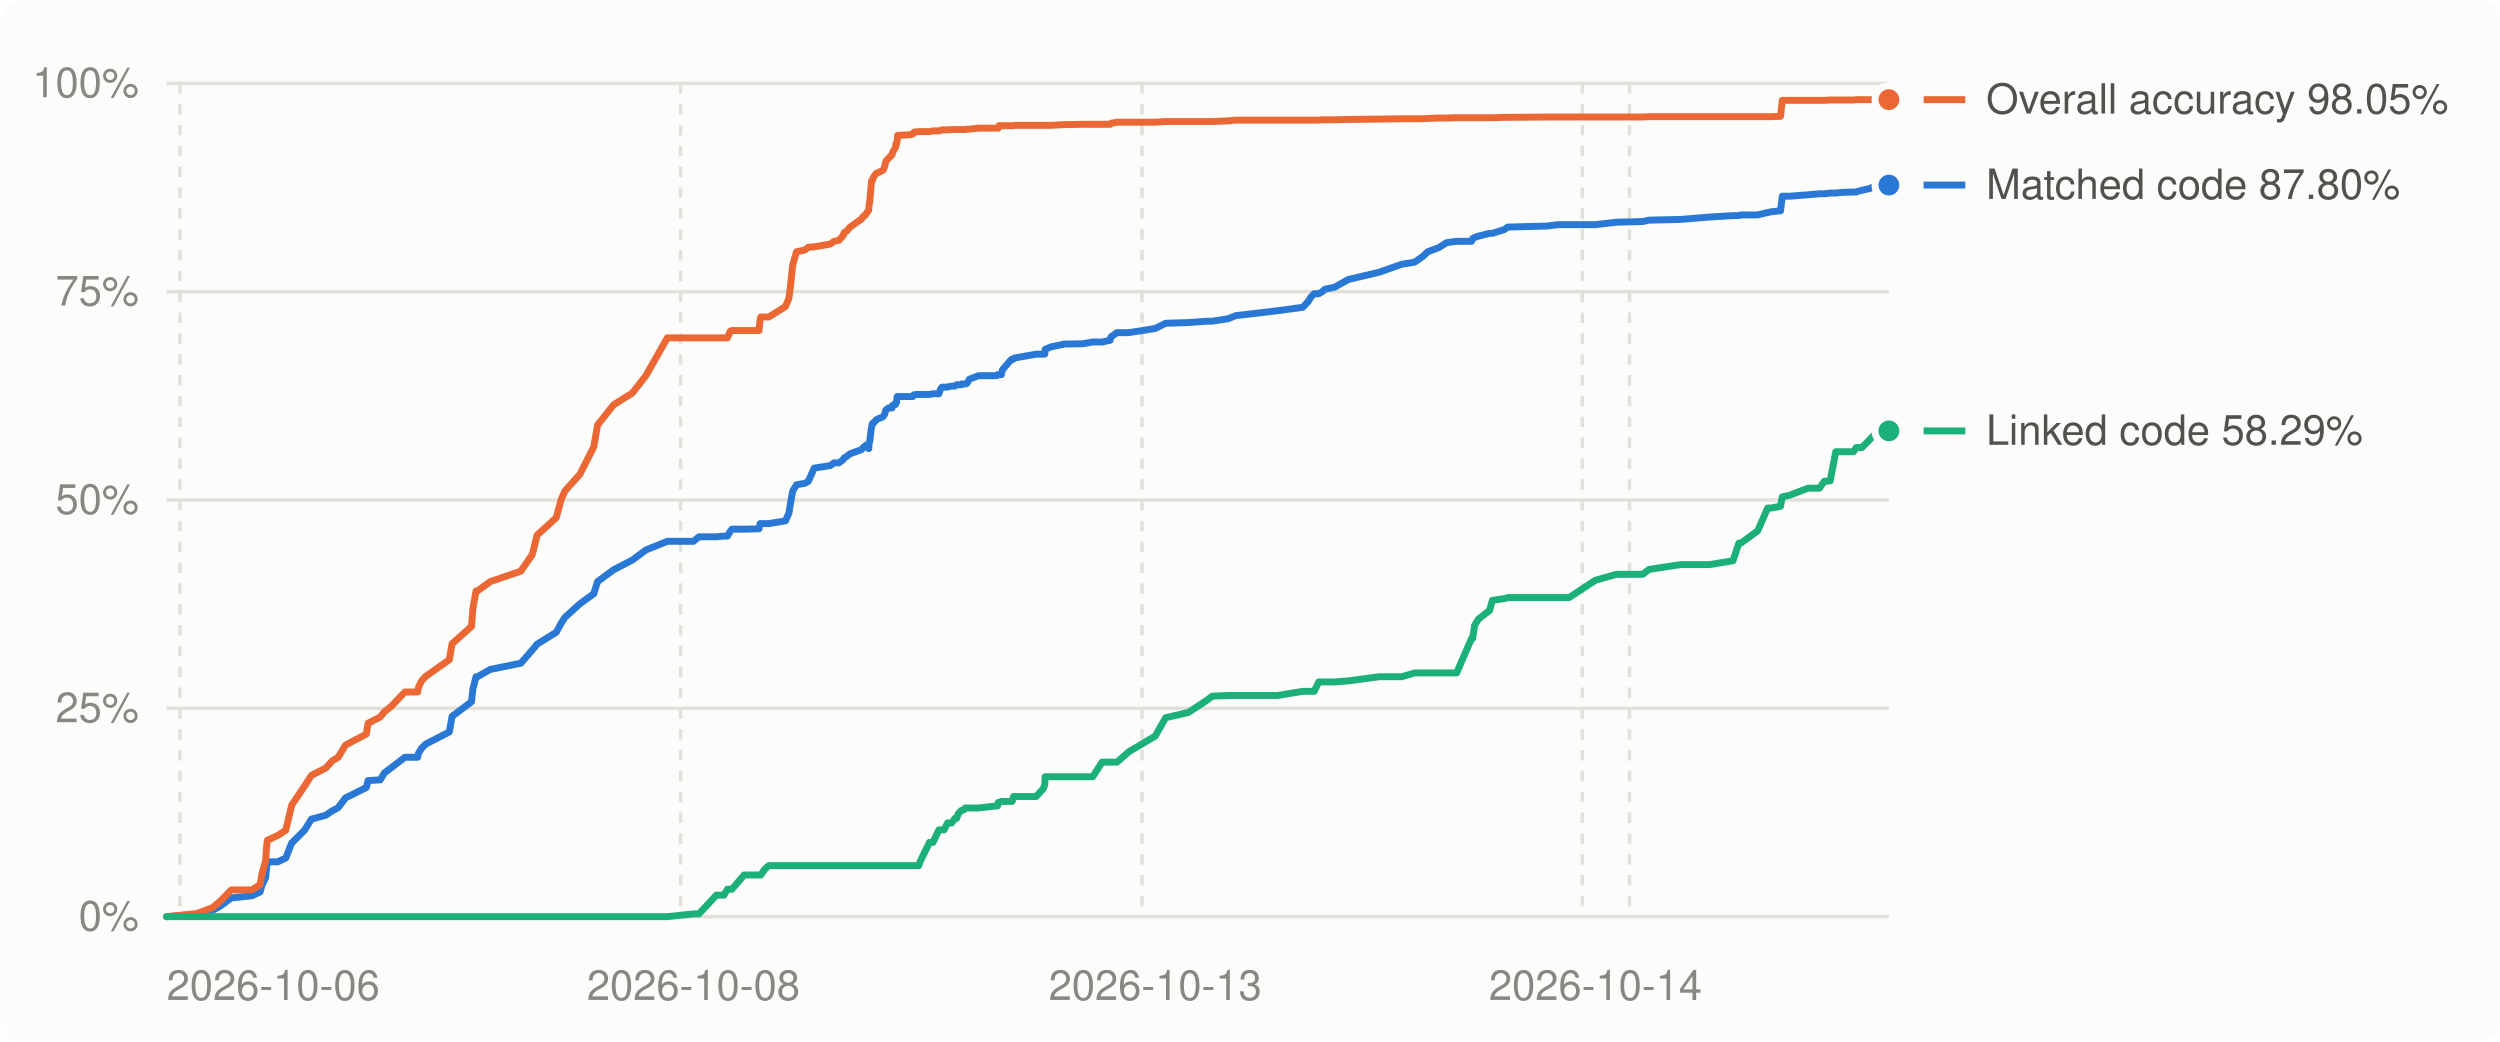
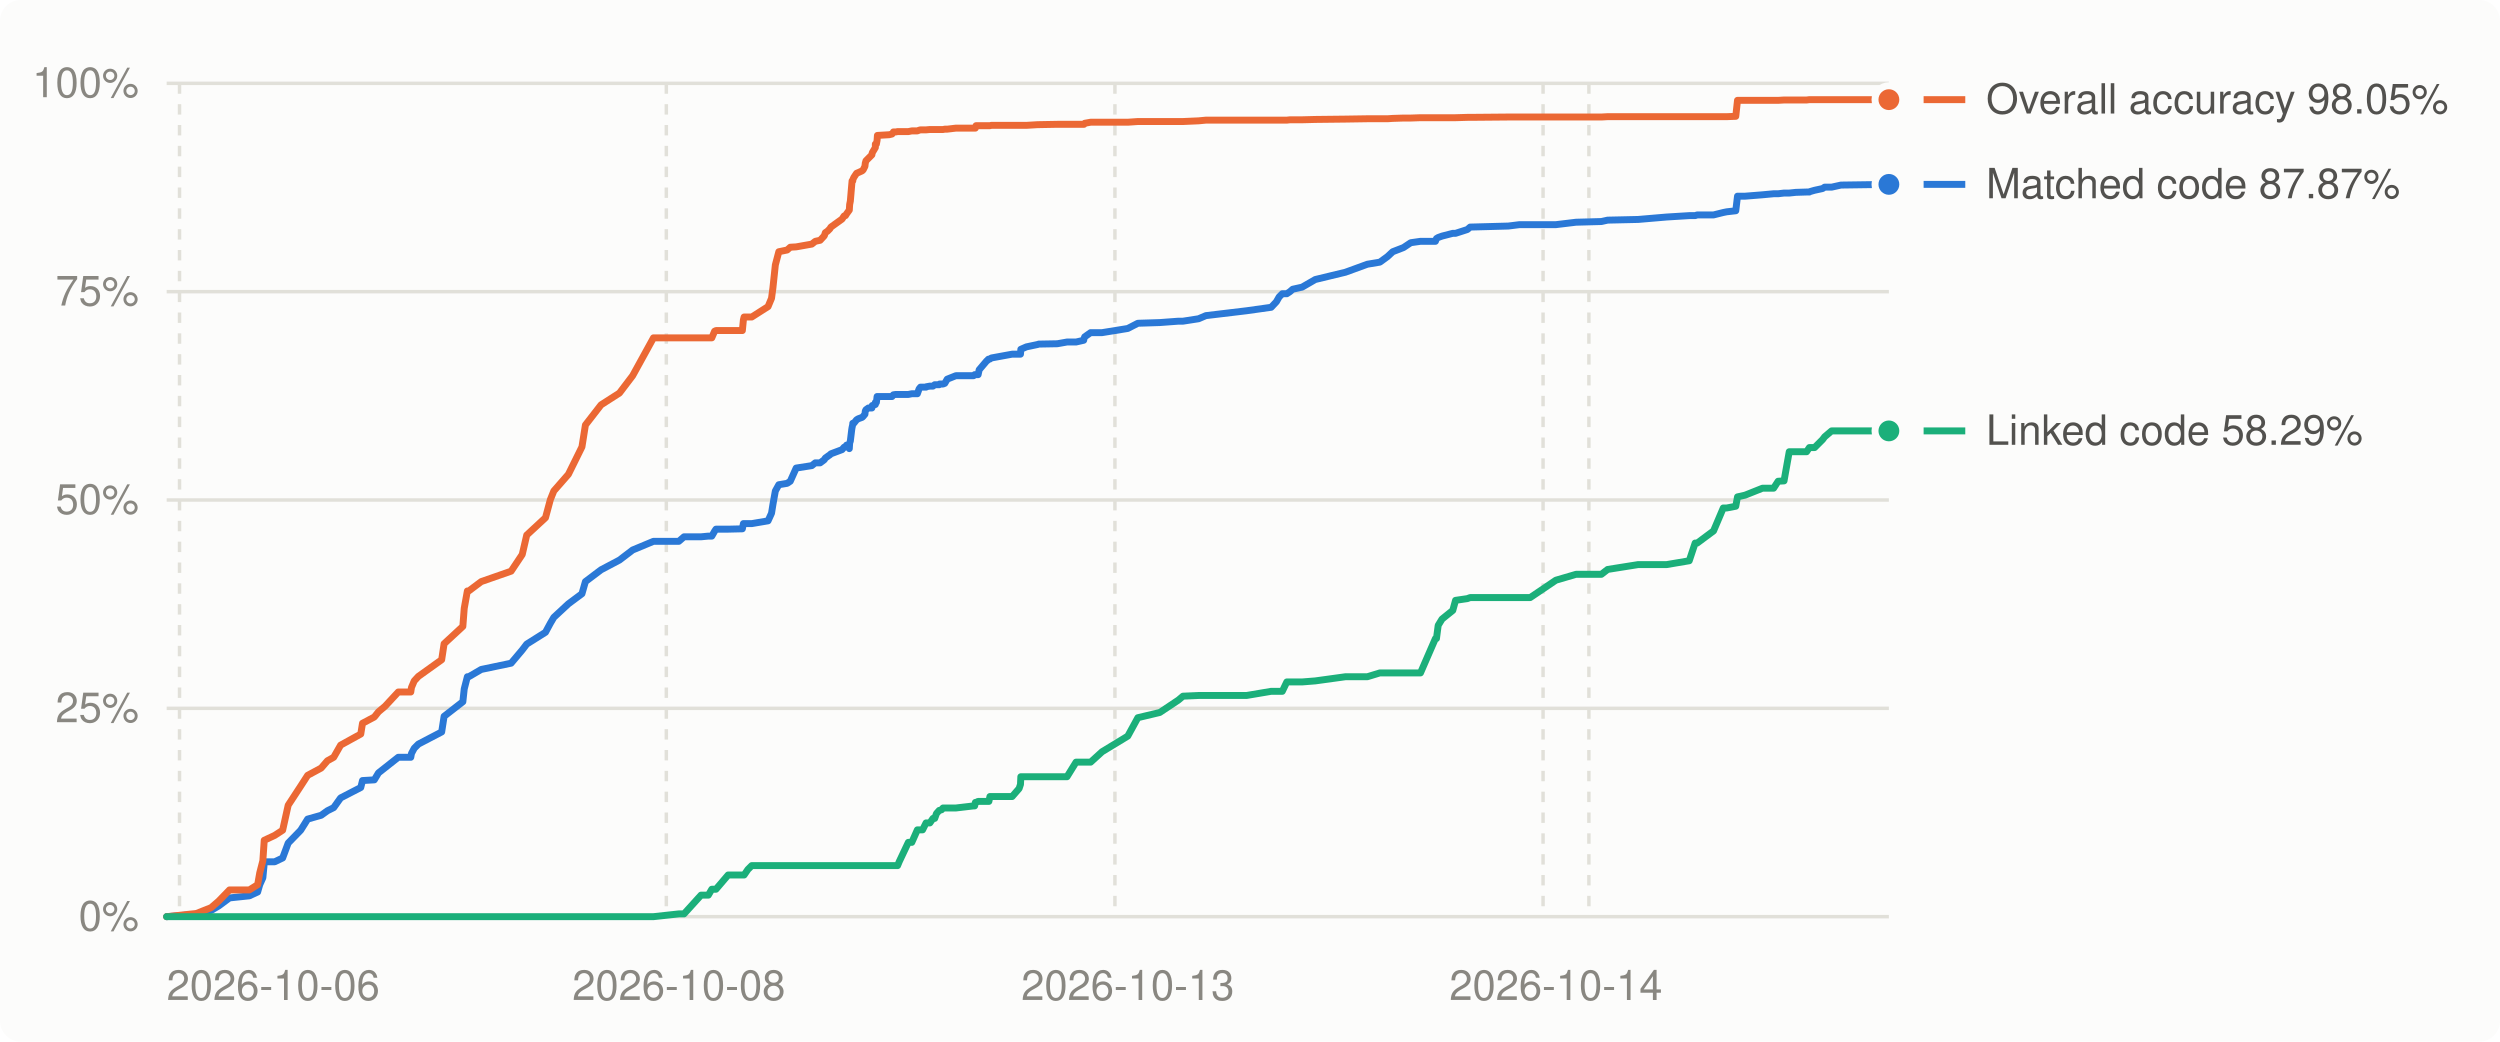
<svg xmlns="http://www.w3.org/2000/svg" viewBox="0 0 720 300" width="720" height="300" role="img" aria-label="Decompilation progress over time">
  <style>
.bg{fill:#fcfcfb}.grid{stroke:#e1e0d9}.muted{fill:#898781}.lbl{fill:#52514e}.ln0{stroke:#2a78d6}.dot0{fill:#2a78d6;stroke:#fcfcfb}.ln1{stroke:#eb6834}.dot1{fill:#eb6834;stroke:#fcfcfb}.ln2{stroke:#1baf7a}.dot2{fill:#1baf7a;stroke:#fcfcfb}
@media (prefers-color-scheme: dark){.bg{fill:#1a1a19}.grid{stroke:#2c2c2a}.muted{fill:#898781}.lbl{fill:#c3c2b7}.ln0{stroke:#3987e5}.dot0{fill:#3987e5;stroke:#1a1a19}.ln1{stroke:#d95926}.dot1{fill:#d95926;stroke:#1a1a19}.ln2{stroke:#199e70}.dot2{fill:#199e70;stroke:#1a1a19}}
text{font:12px -apple-system,BlinkMacSystemFont,'Segoe UI',Helvetica,Arial,sans-serif}
</style>
  <rect class="bg" width="720" height="300" rx="6" />
  <line x1="48" x2="544" y1="264.0" y2="264.0" class="grid" stroke-width="1" />
  <text x="40" y="268.0" class="muted" text-anchor="end">0%</text>
  <line x1="48" x2="544" y1="204.0" y2="204.0" class="grid" stroke-width="1" />
  <text x="40" y="208.0" class="muted" text-anchor="end">25%</text>
  <line x1="48" x2="544" y1="144.0" y2="144.0" class="grid" stroke-width="1" />
  <text x="40" y="148.0" class="muted" text-anchor="end">50%</text>
  <line x1="48" x2="544" y1="84.0" y2="84.0" class="grid" stroke-width="1" />
  <text x="40" y="88.0" class="muted" text-anchor="end">75%</text>
  <line x1="48" x2="544" y1="24.0" y2="24.0" class="grid" stroke-width="1" />
  <text x="40" y="28.0" class="muted" text-anchor="end">100%</text>
-   <line x1="51.8" x2="51.8" y1="24" y2="264" class="grid" stroke-width="1" stroke-dasharray="3 3" />
-   <line x1="196.0" x2="196.0" y1="24" y2="264" class="grid" stroke-width="1" stroke-dasharray="3 3" />
-   <line x1="328.9" x2="328.9" y1="24" y2="264" class="grid" stroke-width="1" stroke-dasharray="3 3" />
-   <line x1="455.7" x2="455.7" y1="24" y2="264" class="grid" stroke-width="1" stroke-dasharray="3 3" />
-   <line x1="469.3" x2="469.3" y1="24" y2="264" class="grid" stroke-width="1" stroke-dasharray="3 3" />
+   <line x1="51.7" x2="51.7" y1="24" y2="264" class="grid" stroke-width="1" stroke-dasharray="3 3" />
+   <line x1="191.9" x2="191.9" y1="24" y2="264" class="grid" stroke-width="1" stroke-dasharray="3 3" />
+   <line x1="321.1" x2="321.1" y1="24" y2="264" class="grid" stroke-width="1" stroke-dasharray="3 3" />
+   <line x1="444.4" x2="444.4" y1="24" y2="264" class="grid" stroke-width="1" stroke-dasharray="3 3" />
+   <line x1="457.6" x2="457.6" y1="24" y2="264" class="grid" stroke-width="1" stroke-dasharray="3 3" />
  <text class="muted" x="48.0" y="288" text-anchor="start">2026-10-06</text>
-   <text class="muted" x="199.7" y="288" text-anchor="middle">2026-10-08</text>
-   <text class="muted" x="332.7" y="288" text-anchor="middle">2026-10-13</text>
-   <text class="muted" x="459.5" y="288" text-anchor="middle">2026-10-14</text>
-   <polyline points="48.0,264.0 55.6,263.4 56.7,263.3 61.2,262.2 63.5,260.9 66.6,258.6 72.5,258.0 74.9,256.9 75.5,254.8 76.5,252.8 76.8,249.7 77.0,248.2 80.0,248.2 82.3,247.1 84.0,242.8 87.7,239.1 89.7,235.9 93.8,234.8 95.7,233.5 97.4,232.6 99.5,229.8 105.5,226.8 106.0,224.8 109.5,224.6 110.7,222.6 112.7,221.1 116.6,218.1 120.3,218.1 120.5,217.0 121.4,215.5 122.6,214.3 129.4,210.8 130.2,206.3 135.8,202.1 136.2,198.4 137.1,194.9 137.5,194.9 141.2,192.8 150.0,191.0 153.3,187.2 154.7,185.5 160.2,182.1 161.6,179.5 162.7,177.8 167.0,173.9 171.0,171.0 172.1,167.5 176.7,164.1 182.1,161.3 186.0,158.4 192.2,155.9 199.7,155.9 201.3,154.6 206.3,154.6 208.5,154.4 209.5,154.4 210.3,153.0 210.8,152.4 214.3,152.4 218.6,152.3 218.9,150.8 219.1,150.8 220.2,150.8 221.4,150.8 226.2,150.0 227.2,147.8 227.6,145.3 228.3,141.4 229.4,139.6 231.8,139.2 232.8,138.6 234.5,134.8 239.1,134.1 240.2,133.3 241.6,133.3 242.8,132.4 243.1,131.9 243.8,131.5 243.9,131.4 244.4,131.0 244.8,130.7 248.1,129.5 248.7,128.8 249.1,128.7 249.4,128.2 250.2,129.2 250.3,127.6 250.5,127.0 250.9,123.7 251.0,123.1 251.2,122.2 251.3,121.9 251.5,121.9 252.4,120.9 252.9,120.6 254.0,120.2 254.4,119.9 254.8,119.3 255.0,118.4 255.2,118.0 255.9,117.5 256.9,117.5 257.0,116.8 257.9,116.5 258.0,115.9 258.2,115.9 258.4,114.2 258.5,114.2 260.3,114.2 262.1,114.2 262.9,114.2 263.2,113.7 263.3,113.7 264.1,113.6 264.6,113.6 265.0,113.6 267.7,113.6 268.7,113.4 270.4,113.4 270.9,112.0 271.3,111.5 271.9,111.5 272.9,111.5 273.0,111.4 274.1,111.2 275.0,111.2 275.5,110.8 276.0,110.8 276.9,110.8 276.9,110.6 277.6,110.6 277.8,110.6 278.0,110.6 278.5,110.4 279.2,109.2 281.8,108.2 287.0,108.2 287.3,107.9 287.5,107.9 287.7,107.9 288.0,107.9 288.4,107.9 288.7,106.5 290.9,103.9 291.2,103.8 291.3,103.5 291.5,103.4 291.9,103.4 292.2,103.1 298.4,102.0 300.5,102.0 300.9,102.0 301.0,100.6 302.7,99.9 306.1,99.2 306.3,99.1 311.8,99.0 314.7,98.5 317.4,98.5 319.7,98.0 319.8,97.5 320.0,97.0 321.7,95.8 325.1,95.8 332.7,94.6 335.7,93.1 342.2,92.9 347.7,92.5 349.1,92.5 353.7,91.8 355.9,90.9 367.9,89.5 375.2,88.5 376.7,86.9 377.6,85.5 378.5,84.6 379.8,84.6 380.8,84.0 381.6,83.3 384.4,82.7 388.3,80.5 397.2,78.4 403.7,76.1 407.4,75.5 409.7,73.9 411.2,72.5 414.4,71.3 416.6,69.9 419.5,69.5 423.8,69.5 424.1,68.7 424.7,68.4 425.8,68.0 429.0,67.2 429.8,67.2 433.3,66.1 434.2,65.4 445.5,65.1 448.7,64.7 451.9,64.7 459.5,64.7 465.5,64.0 473.1,63.8 474.9,63.4 484.0,63.2 492.4,62.5 499.1,62.1 500.8,62.1 501.4,61.9 506.2,61.9 509.1,61.2 510.1,61.0 512.8,60.7 513.3,56.5 515.5,56.5 520.7,56.1 524.0,55.8 525.4,55.8 527.1,55.6 528.7,55.6 530.6,55.4 533.8,55.3 534.6,55.3 534.7,55.2 536.2,54.8 538.5,54.3 539.2,53.9 541.2,53.9 544.0,53.3" fill="none" class="ln0" stroke-width="2" stroke-linejoin="round" stroke-linecap="round" />
-   <polyline points="48.0,264.0 55.6,263.2 56.7,263.1 61.2,261.4 63.5,259.5 66.6,256.3 72.5,256.3 74.9,254.8 75.5,251.4 76.5,247.9 76.8,243.5 77.0,242.0 80.0,240.6 82.3,239.1 84.0,231.9 87.7,226.4 89.7,223.3 93.8,221.2 95.7,219.1 97.4,218.1 99.5,214.6 105.5,211.4 106.0,208.3 109.5,206.5 110.7,205.0 112.7,203.4 116.6,199.3 120.3,199.3 120.5,198.0 121.4,196.1 122.6,194.8 129.4,190.0 130.2,185.4 135.8,180.4 136.2,175.2 137.1,170.2 137.5,170.2 141.2,167.5 150.0,164.5 153.3,159.7 154.7,154.1 160.2,149.1 161.6,143.9 162.7,141.4 167.0,136.6 171.0,128.7 172.1,122.4 176.7,116.6 182.1,113.2 186.0,108.2 192.2,97.3 199.7,97.3 201.3,97.3 206.3,97.3 208.5,97.3 209.5,97.3 210.3,95.4 210.8,95.2 214.3,95.2 218.6,95.2 218.9,92.1 219.1,91.3 220.2,91.3 221.4,91.3 226.2,88.3 227.2,85.9 227.6,82.9 228.3,76.3 229.4,72.5 231.8,72.0 232.8,71.2 234.5,71.1 239.1,70.3 240.2,69.5 241.6,69.2 242.8,67.9 243.1,67.0 243.8,66.6 243.9,66.5 244.4,65.9 244.8,65.4 248.1,63.1 248.7,62.2 249.1,62.1 249.4,61.6 250.2,60.5 250.3,58.9 250.5,57.9 250.9,53.2 251.0,52.1 251.2,52.1 251.3,51.8 251.5,51.1 252.4,49.9 252.9,49.7 254.0,49.2 254.4,48.9 254.8,47.9 255.0,47.0 255.2,46.3 255.9,45.6 256.9,44.6 257.0,44.0 257.9,42.5 258.0,41.5 258.2,41.5 258.4,40.4 258.5,39.0 260.3,38.9 262.1,38.8 262.9,38.6 263.2,38.1 263.3,38.0 264.1,38.0 264.6,37.9 265.0,37.9 267.7,37.9 268.7,37.7 270.4,37.7 270.9,37.5 271.3,37.4 271.9,37.4 272.9,37.4 273.0,37.4 274.1,37.3 275.0,37.3 275.5,37.3 276.0,37.3 276.9,37.3 276.9,37.3 277.6,37.3 277.8,37.3 278.0,37.3 278.5,37.2 279.2,37.2 281.8,36.9 287.0,36.9 287.3,36.9 287.5,36.9 287.7,36.2 288.0,36.2 288.4,36.2 288.7,36.2 290.9,36.2 291.2,36.2 291.3,36.2 291.5,36.2 291.9,36.2 292.2,36.1 298.4,36.1 300.5,36.1 300.9,36.1 301.0,36.1 302.7,36.1 306.1,35.9 306.3,35.9 311.8,35.8 314.7,35.8 317.4,35.8 319.7,35.8 319.8,35.8 320.0,35.5 321.7,35.2 325.1,35.2 332.7,35.2 335.7,35.0 342.2,35.0 347.7,35.0 349.1,35.0 353.7,34.8 355.9,34.6 367.9,34.6 375.2,34.6 376.7,34.6 377.6,34.6 378.5,34.6 379.8,34.6 380.8,34.5 381.6,34.5 384.4,34.5 388.3,34.4 397.2,34.3 403.7,34.2 407.4,34.2 409.7,34.2 411.2,34.1 414.4,34.0 416.6,34.0 419.5,33.9 423.8,33.9 424.1,33.9 424.7,33.9 425.8,33.9 429.0,33.9 429.8,33.9 433.3,33.8 434.2,33.8 445.5,33.7 448.7,33.7 451.9,33.7 459.5,33.7 465.5,33.7 473.1,33.7 474.9,33.6 484.0,33.6 492.4,33.6 499.1,33.6 500.8,33.6 501.4,33.6 506.2,33.6 509.1,33.6 510.1,33.6 512.8,33.5 513.3,28.9 515.5,28.9 520.7,28.9 524.0,28.9 525.4,28.9 527.1,28.8 528.7,28.8 530.6,28.8 533.8,28.8 534.6,28.7 534.7,28.7 536.2,28.7 538.5,28.7 539.2,28.7 541.2,28.7 544.0,28.7" fill="none" class="ln1" stroke-width="2" stroke-linejoin="round" stroke-linecap="round" />
-   <polyline points="48.0,264.0 55.6,264.0 56.7,264.0 61.2,264.0 63.5,264.0 66.6,264.0 72.5,264.0 74.9,264.0 75.5,264.0 76.5,264.0 76.8,264.0 77.0,264.0 80.0,264.0 82.3,264.0 84.0,264.0 87.7,264.0 89.7,264.0 93.8,264.0 95.7,264.0 97.4,264.0 99.5,264.0 105.5,264.0 106.0,264.0 109.5,264.0 110.7,264.0 112.7,264.0 116.6,264.0 120.3,264.0 120.5,264.0 121.4,264.0 122.6,264.0 129.4,264.0 130.2,264.0 135.8,264.0 136.2,264.0 137.1,264.0 137.5,264.0 141.2,264.0 150.0,264.0 153.3,264.0 154.7,264.0 160.2,264.0 161.6,264.0 162.7,264.0 167.0,264.0 171.0,264.0 172.1,264.0 176.7,264.0 182.1,264.0 186.0,264.0 192.2,264.0 199.7,263.2 201.3,263.2 206.3,257.8 208.5,257.8 209.5,256.1 210.3,256.1 210.8,256.1 214.3,252.0 218.6,252.0 218.9,252.0 219.1,252.0 220.2,250.4 221.4,249.3 226.2,249.3 227.2,249.3 227.6,249.3 228.3,249.3 229.4,249.3 231.8,249.3 232.8,249.3 234.5,249.3 239.1,249.3 240.2,249.3 241.6,249.3 242.8,249.3 243.1,249.3 243.8,249.3 243.9,249.3 244.4,249.3 244.8,249.3 248.1,249.3 248.7,249.3 249.1,249.3 249.4,249.3 250.2,249.3 250.3,249.3 250.5,249.3 250.9,249.3 251.0,249.3 251.2,249.3 251.3,249.3 251.5,249.3 252.4,249.3 252.9,249.3 254.0,249.3 254.4,249.3 254.8,249.3 255.0,249.3 255.2,249.3 255.9,249.3 256.9,249.3 257.0,249.3 257.9,249.3 258.0,249.3 258.2,249.3 258.4,249.3 258.5,249.3 260.3,249.3 262.1,249.3 262.9,249.3 263.2,249.3 263.3,249.3 264.1,249.3 264.6,249.3 265.0,248.1 267.7,242.6 268.7,242.6 270.4,239.0 270.9,239.0 271.3,239.0 271.9,239.0 272.9,237.0 273.0,237.0 274.1,237.0 275.0,235.7 275.5,235.7 276.0,234.3 276.9,233.4 276.9,233.4 277.6,233.2 277.8,232.9 278.0,232.7 278.5,232.7 279.2,232.7 281.8,232.7 287.0,232.1 287.3,232.1 287.5,231.1 287.7,231.1 288.0,231.0 288.4,230.8 288.7,230.8 290.9,230.8 291.2,230.8 291.3,230.8 291.5,230.8 291.9,229.4 292.2,229.4 298.4,229.4 300.5,227.1 300.9,225.9 301.0,223.7 302.7,223.7 306.1,223.7 306.3,223.7 311.8,223.7 314.7,223.7 317.4,219.5 319.7,219.5 319.8,219.5 320.0,219.5 321.7,219.5 325.1,216.5 332.7,212.0 335.7,206.7 342.2,205.2 347.7,201.6 349.1,200.5 353.7,200.3 355.9,200.3 367.9,200.3 375.2,199.1 376.7,199.1 377.6,199.1 378.5,199.1 379.8,196.4 380.8,196.4 381.6,196.4 384.4,196.4 388.3,196.1 397.2,194.9 403.7,194.9 407.4,193.8 409.7,193.8 411.2,193.8 414.4,193.8 416.6,193.8 419.5,193.8 423.8,183.9 424.1,183.9 424.7,180.1 425.8,178.3 429.0,175.8 429.8,172.9 433.3,172.4 434.2,172.1 445.5,172.1 448.7,172.1 451.9,172.1 459.5,167.1 465.5,165.4 473.1,165.4 474.9,164.0 484.0,162.6 492.4,162.6 499.1,161.5 500.8,156.4 501.4,156.4 506.2,152.9 509.1,146.3 510.1,146.3 512.8,145.8 513.3,143.1 515.5,142.6 520.7,140.6 524.0,140.6 525.4,138.6 527.1,138.5 528.7,130.1 530.6,130.1 533.8,130.1 534.6,128.9 534.7,128.9 536.2,128.9 538.5,126.6 539.2,125.8 541.2,124.1 544.0,124.1" fill="none" class="ln2" stroke-width="2" stroke-linejoin="round" stroke-linecap="round" />
-   <circle cx="544.0" cy="53.3" r="4" class="dot0" stroke-width="2" />
+   <text class="muted" x="195.5" y="288" text-anchor="middle">2026-10-08</text>
+   <text class="muted" x="324.8" y="288" text-anchor="middle">2026-10-13</text>
+   <text class="muted" x="448.1" y="288" text-anchor="middle">2026-10-14</text>
+   <polyline points="48.0,264.0 55.4,263.4 56.5,263.3 60.8,262.2 63.0,260.9 66.1,258.6 71.8,258.0 74.2,256.9 74.8,254.8 75.7,252.8 76.0,249.7 76.1,248.2 79.1,248.2 81.4,247.1 83.0,242.8 86.6,239.1 88.6,235.9 92.5,234.8 94.3,233.5 96.1,232.6 98.1,229.8 103.9,226.8 104.4,224.8 107.8,224.6 109.0,222.6 110.9,221.1 114.7,218.1 118.3,218.1 118.5,217.0 119.3,215.5 120.5,214.3 127.2,210.8 127.9,206.3 133.3,202.1 133.7,198.4 134.6,194.9 135.0,194.9 138.6,192.8 147.2,191.0 150.4,187.2 151.7,185.5 157.1,182.1 158.5,179.5 159.5,177.8 163.7,173.9 167.6,171.0 168.6,167.5 173.1,164.1 178.4,161.3 182.2,158.4 188.2,155.9 195.5,155.9 197.0,154.6 201.9,154.6 204.0,154.4 205.0,154.4 205.8,153.0 206.2,152.4 209.7,152.4 213.8,152.3 214.1,150.8 214.3,150.8 215.4,150.8 216.5,150.8 221.2,150.0 222.2,147.8 222.6,145.3 223.3,141.4 224.3,139.6 226.7,139.2 227.6,138.6 229.3,134.8 233.8,134.1 234.8,133.3 236.2,133.3 237.4,132.4 237.7,131.9 238.3,131.5 238.4,131.4 239.0,131.0 239.3,130.7 242.5,129.5 243.1,128.8 243.5,128.7 243.8,128.2 244.6,129.2 244.7,127.6 244.9,127.0 245.3,123.7 245.4,123.1 245.6,122.2 245.6,121.9 245.9,121.9 246.7,120.9 247.2,120.6 248.3,120.2 248.6,119.9 249.1,119.3 249.2,118.4 249.4,118.0 250.1,117.5 251.1,117.5 251.2,116.8 252.1,116.5 252.1,115.9 252.4,115.9 252.6,114.2 252.7,114.2 254.4,114.2 256.1,114.2 256.9,114.2 257.3,113.7 257.3,113.7 258.0,113.6 258.5,113.6 259.0,113.6 261.6,113.6 262.6,113.4 264.2,113.4 264.7,112.0 265.1,111.5 265.7,111.5 266.7,111.5 266.7,111.4 267.8,111.2 268.7,111.2 269.2,110.8 269.7,110.8 270.5,110.8 270.6,110.6 271.2,110.6 271.4,110.6 271.6,110.6 272.1,110.4 272.8,109.2 275.3,108.2 280.4,108.2 280.7,107.9 280.9,107.9 281.1,107.9 281.3,107.9 281.7,107.9 282.0,106.5 284.2,103.9 284.4,103.8 284.6,103.5 284.8,103.4 285.1,103.4 285.5,103.1 291.5,102.0 293.5,102.0 293.9,102.0 294.0,100.6 295.6,99.9 298.9,99.2 299.1,99.1 304.5,99.0 307.3,98.5 309.9,98.5 312.1,98.0 312.2,97.5 312.4,97.0 314.1,95.8 317.4,95.8 324.8,94.6 327.7,93.1 334.0,92.9 339.4,92.5 340.7,92.5 345.2,91.8 347.3,90.9 359.0,89.5 366.1,88.5 367.6,86.9 368.4,85.5 369.3,84.6 370.6,84.6 371.5,84.0 372.3,83.3 375.0,82.7 378.8,80.5 387.5,78.4 393.8,76.1 397.4,75.5 399.6,73.9 401.1,72.5 404.2,71.3 406.3,69.9 409.1,69.5 413.4,69.5 413.7,68.7 414.2,68.4 415.3,68.0 418.4,67.2 419.2,67.2 422.6,66.1 423.4,65.4 434.4,65.1 437.6,64.7 440.7,64.7 448.1,64.7 453.9,64.0 461.2,63.8 463.0,63.4 471.8,63.2 480.0,62.5 486.5,62.1 488.2,62.1 488.8,61.9 493.5,61.9 496.3,61.2 497.3,61.0 499.9,60.7 500.4,56.5 502.6,56.5 507.6,56.1 510.8,55.8 512.1,55.8 513.8,55.6 515.3,55.6 517.2,55.4 520.3,55.3 521.1,55.3 521.2,55.2 522.6,54.8 524.9,54.3 525.5,53.9 527.5,53.9 530.2,53.3 544.0,53.1" fill="none" class="ln0" stroke-width="2" stroke-linejoin="round" stroke-linecap="round" />
+   <polyline points="48.0,264.0 55.4,263.2 56.5,263.1 60.8,261.4 63.0,259.5 66.1,256.3 71.8,256.3 74.2,254.8 74.8,251.4 75.7,247.9 76.0,243.5 76.1,242.0 79.1,240.6 81.4,239.1 83.0,231.9 86.6,226.4 88.6,223.3 92.5,221.2 94.3,219.1 96.1,218.1 98.1,214.6 103.9,211.4 104.4,208.3 107.8,206.5 109.0,205.0 110.9,203.4 114.7,199.3 118.3,199.3 118.5,198.0 119.3,196.1 120.5,194.8 127.2,190.0 127.9,185.4 133.3,180.4 133.7,175.2 134.6,170.2 135.0,170.2 138.6,167.5 147.2,164.5 150.4,159.7 151.7,154.1 157.1,149.1 158.5,143.9 159.5,141.4 163.7,136.6 167.6,128.7 168.6,122.4 173.1,116.6 178.4,113.2 182.2,108.2 188.2,97.3 195.5,97.3 197.0,97.3 201.9,97.3 204.0,97.3 205.0,97.3 205.8,95.4 206.2,95.2 209.7,95.2 213.8,95.2 214.1,92.1 214.3,91.3 215.4,91.3 216.5,91.3 221.2,88.3 222.2,85.9 222.6,82.9 223.3,76.3 224.3,72.5 226.7,72.0 227.6,71.2 229.3,71.1 233.8,70.3 234.8,69.5 236.2,69.2 237.4,67.9 237.7,67.0 238.3,66.6 238.4,66.5 239.0,65.9 239.3,65.4 242.5,63.1 243.1,62.2 243.5,62.1 243.8,61.6 244.6,60.5 244.7,58.9 244.9,57.9 245.3,53.2 245.4,52.1 245.6,52.1 245.6,51.8 245.9,51.1 246.7,49.9 247.2,49.7 248.3,49.2 248.6,48.9 249.1,47.9 249.2,47.0 249.4,46.3 250.1,45.6 251.1,44.6 251.2,44.0 252.1,42.5 252.1,41.5 252.4,41.5 252.6,40.4 252.7,39.0 254.4,38.9 256.1,38.8 256.9,38.6 257.3,38.1 257.3,38.0 258.0,38.0 258.5,37.9 259.0,37.9 261.6,37.9 262.6,37.7 264.2,37.7 264.7,37.5 265.1,37.4 265.7,37.4 266.7,37.4 266.7,37.4 267.8,37.3 268.7,37.3 269.2,37.3 269.7,37.3 270.5,37.3 270.6,37.3 271.2,37.3 271.4,37.3 271.6,37.3 272.1,37.2 272.8,37.2 275.3,36.9 280.4,36.9 280.7,36.9 280.9,36.9 281.1,36.2 281.3,36.2 281.7,36.2 282.0,36.2 284.2,36.2 284.4,36.2 284.6,36.2 284.8,36.2 285.1,36.2 285.5,36.1 291.5,36.1 293.5,36.1 293.9,36.1 294.0,36.1 295.6,36.1 298.9,35.9 299.1,35.9 304.5,35.8 307.3,35.8 309.9,35.8 312.1,35.8 312.2,35.8 312.4,35.5 314.1,35.2 317.4,35.2 324.8,35.2 327.7,35.0 334.0,35.0 339.4,35.0 340.7,35.0 345.2,34.8 347.3,34.6 359.0,34.6 366.1,34.6 367.6,34.6 368.4,34.6 369.3,34.6 370.6,34.6 371.5,34.5 372.3,34.5 375.0,34.5 378.8,34.4 387.5,34.3 393.8,34.2 397.4,34.2 399.6,34.2 401.1,34.1 404.2,34.0 406.3,34.0 409.1,33.9 413.4,33.9 413.7,33.9 414.2,33.9 415.3,33.9 418.4,33.9 419.2,33.9 422.6,33.8 423.4,33.8 434.4,33.7 437.6,33.7 440.7,33.7 448.1,33.7 453.9,33.7 461.2,33.7 463.0,33.6 471.8,33.6 480.0,33.6 486.5,33.6 488.2,33.6 488.8,33.6 493.5,33.6 496.3,33.6 497.3,33.6 499.9,33.5 500.4,28.9 502.6,28.9 507.6,28.9 510.8,28.9 512.1,28.9 513.8,28.8 515.3,28.8 517.2,28.8 520.3,28.8 521.1,28.7 521.2,28.7 522.6,28.7 524.9,28.7 525.5,28.7 527.5,28.7 530.2,28.7 544.0,28.7" fill="none" class="ln1" stroke-width="2" stroke-linejoin="round" stroke-linecap="round" />
+   <polyline points="48.0,264.0 55.4,264.0 56.5,264.0 60.8,264.0 63.0,264.0 66.1,264.0 71.8,264.0 74.2,264.0 74.8,264.0 75.7,264.0 76.0,264.0 76.1,264.0 79.1,264.0 81.4,264.0 83.0,264.0 86.6,264.0 88.6,264.0 92.5,264.0 94.3,264.0 96.1,264.0 98.1,264.0 103.9,264.0 104.4,264.0 107.8,264.0 109.0,264.0 110.9,264.0 114.7,264.0 118.3,264.0 118.5,264.0 119.3,264.0 120.5,264.0 127.2,264.0 127.9,264.0 133.3,264.0 133.7,264.0 134.6,264.0 135.0,264.0 138.6,264.0 147.2,264.0 150.4,264.0 151.7,264.0 157.1,264.0 158.5,264.0 159.5,264.0 163.7,264.0 167.6,264.0 168.6,264.0 173.1,264.0 178.4,264.0 182.2,264.0 188.2,264.0 195.5,263.2 197.0,263.2 201.9,257.8 204.0,257.8 205.0,256.1 205.8,256.1 206.2,256.1 209.7,252.0 213.8,252.0 214.1,252.0 214.3,252.0 215.4,250.4 216.5,249.3 221.2,249.3 222.2,249.3 222.6,249.3 223.3,249.3 224.3,249.3 226.7,249.3 227.6,249.3 229.3,249.3 233.8,249.3 234.8,249.3 236.2,249.3 237.4,249.3 237.7,249.3 238.3,249.3 238.4,249.3 239.0,249.3 239.3,249.3 242.5,249.3 243.1,249.3 243.5,249.3 243.8,249.3 244.6,249.3 244.7,249.3 244.9,249.3 245.3,249.3 245.4,249.3 245.6,249.3 245.6,249.3 245.9,249.3 246.7,249.3 247.2,249.3 248.3,249.3 248.6,249.3 249.1,249.3 249.2,249.3 249.4,249.3 250.1,249.3 251.1,249.3 251.2,249.3 252.1,249.3 252.1,249.3 252.4,249.3 252.6,249.3 252.7,249.3 254.4,249.3 256.1,249.3 256.9,249.3 257.3,249.3 257.3,249.3 258.0,249.3 258.5,249.3 259.0,248.1 261.6,242.6 262.6,242.6 264.2,239.0 264.7,239.0 265.1,239.0 265.7,239.0 266.7,237.0 266.7,237.0 267.8,237.0 268.7,235.7 269.2,235.7 269.7,234.3 270.5,233.4 270.6,233.4 271.2,233.2 271.4,232.9 271.6,232.7 272.1,232.7 272.8,232.7 275.3,232.7 280.4,232.1 280.7,232.1 280.9,231.1 281.1,231.1 281.3,231.0 281.7,230.8 282.0,230.8 284.2,230.8 284.4,230.8 284.6,230.8 284.8,230.8 285.1,229.4 285.5,229.4 291.5,229.4 293.5,227.1 293.9,225.9 294.0,223.7 295.6,223.7 298.9,223.7 299.1,223.7 304.5,223.7 307.3,223.7 309.9,219.5 312.1,219.5 312.2,219.5 312.4,219.5 314.1,219.5 317.4,216.5 324.8,212.0 327.7,206.7 334.0,205.2 339.4,201.6 340.7,200.5 345.2,200.3 347.3,200.3 359.0,200.3 366.1,199.1 367.6,199.1 368.4,199.1 369.3,199.1 370.6,196.4 371.5,196.4 372.3,196.4 375.0,196.4 378.8,196.1 387.5,194.9 393.8,194.9 397.4,193.8 399.6,193.8 401.1,193.8 404.2,193.8 406.3,193.8 409.1,193.8 413.4,183.9 413.7,183.9 414.2,180.1 415.3,178.3 418.4,175.8 419.2,172.9 422.6,172.4 423.4,172.1 434.4,172.1 437.6,172.1 440.7,172.1 448.1,167.1 453.9,165.4 461.2,165.4 463.0,164.0 471.8,162.6 480.0,162.6 486.5,161.5 488.2,156.4 488.8,156.4 493.5,152.9 496.3,146.3 497.3,146.3 499.9,145.8 500.4,143.1 502.6,142.6 507.6,140.6 510.8,140.6 512.1,138.6 513.8,138.5 515.3,130.1 517.2,130.1 520.3,130.1 521.1,128.9 521.2,128.9 522.6,128.9 524.9,126.6 525.5,125.8 527.5,124.1 530.2,124.1 544.0,124.1" fill="none" class="ln2" stroke-width="2" stroke-linejoin="round" stroke-linecap="round" />
+   <circle cx="544.0" cy="53.1" r="4" class="dot0" stroke-width="2" />
  <circle cx="544.0" cy="28.7" r="4" class="dot1" stroke-width="2" />
  <circle cx="544.0" cy="124.1" r="4" class="dot2" stroke-width="2" />
  <line x1="554" x2="566" y1="124.1" y2="124.1" class="ln2" stroke-width="2" />
  <text class="lbl" x="572" y="128.1">Linked code 58.29%</text>
-   <line x1="554" x2="566" y1="53.3" y2="53.3" class="ln0" stroke-width="2" />
-   <text class="lbl" x="572" y="57.3">Matched code 87.80%</text>
+   <line x1="554" x2="566" y1="53.1" y2="53.1" class="ln0" stroke-width="2" />
+   <text class="lbl" x="572" y="57.1">Matched code 87.87%</text>
  <line x1="554" x2="566" y1="28.7" y2="28.7" class="ln1" stroke-width="2" />
  <text class="lbl" x="572" y="32.7">Overall accuracy 98.05%</text>
</svg>
